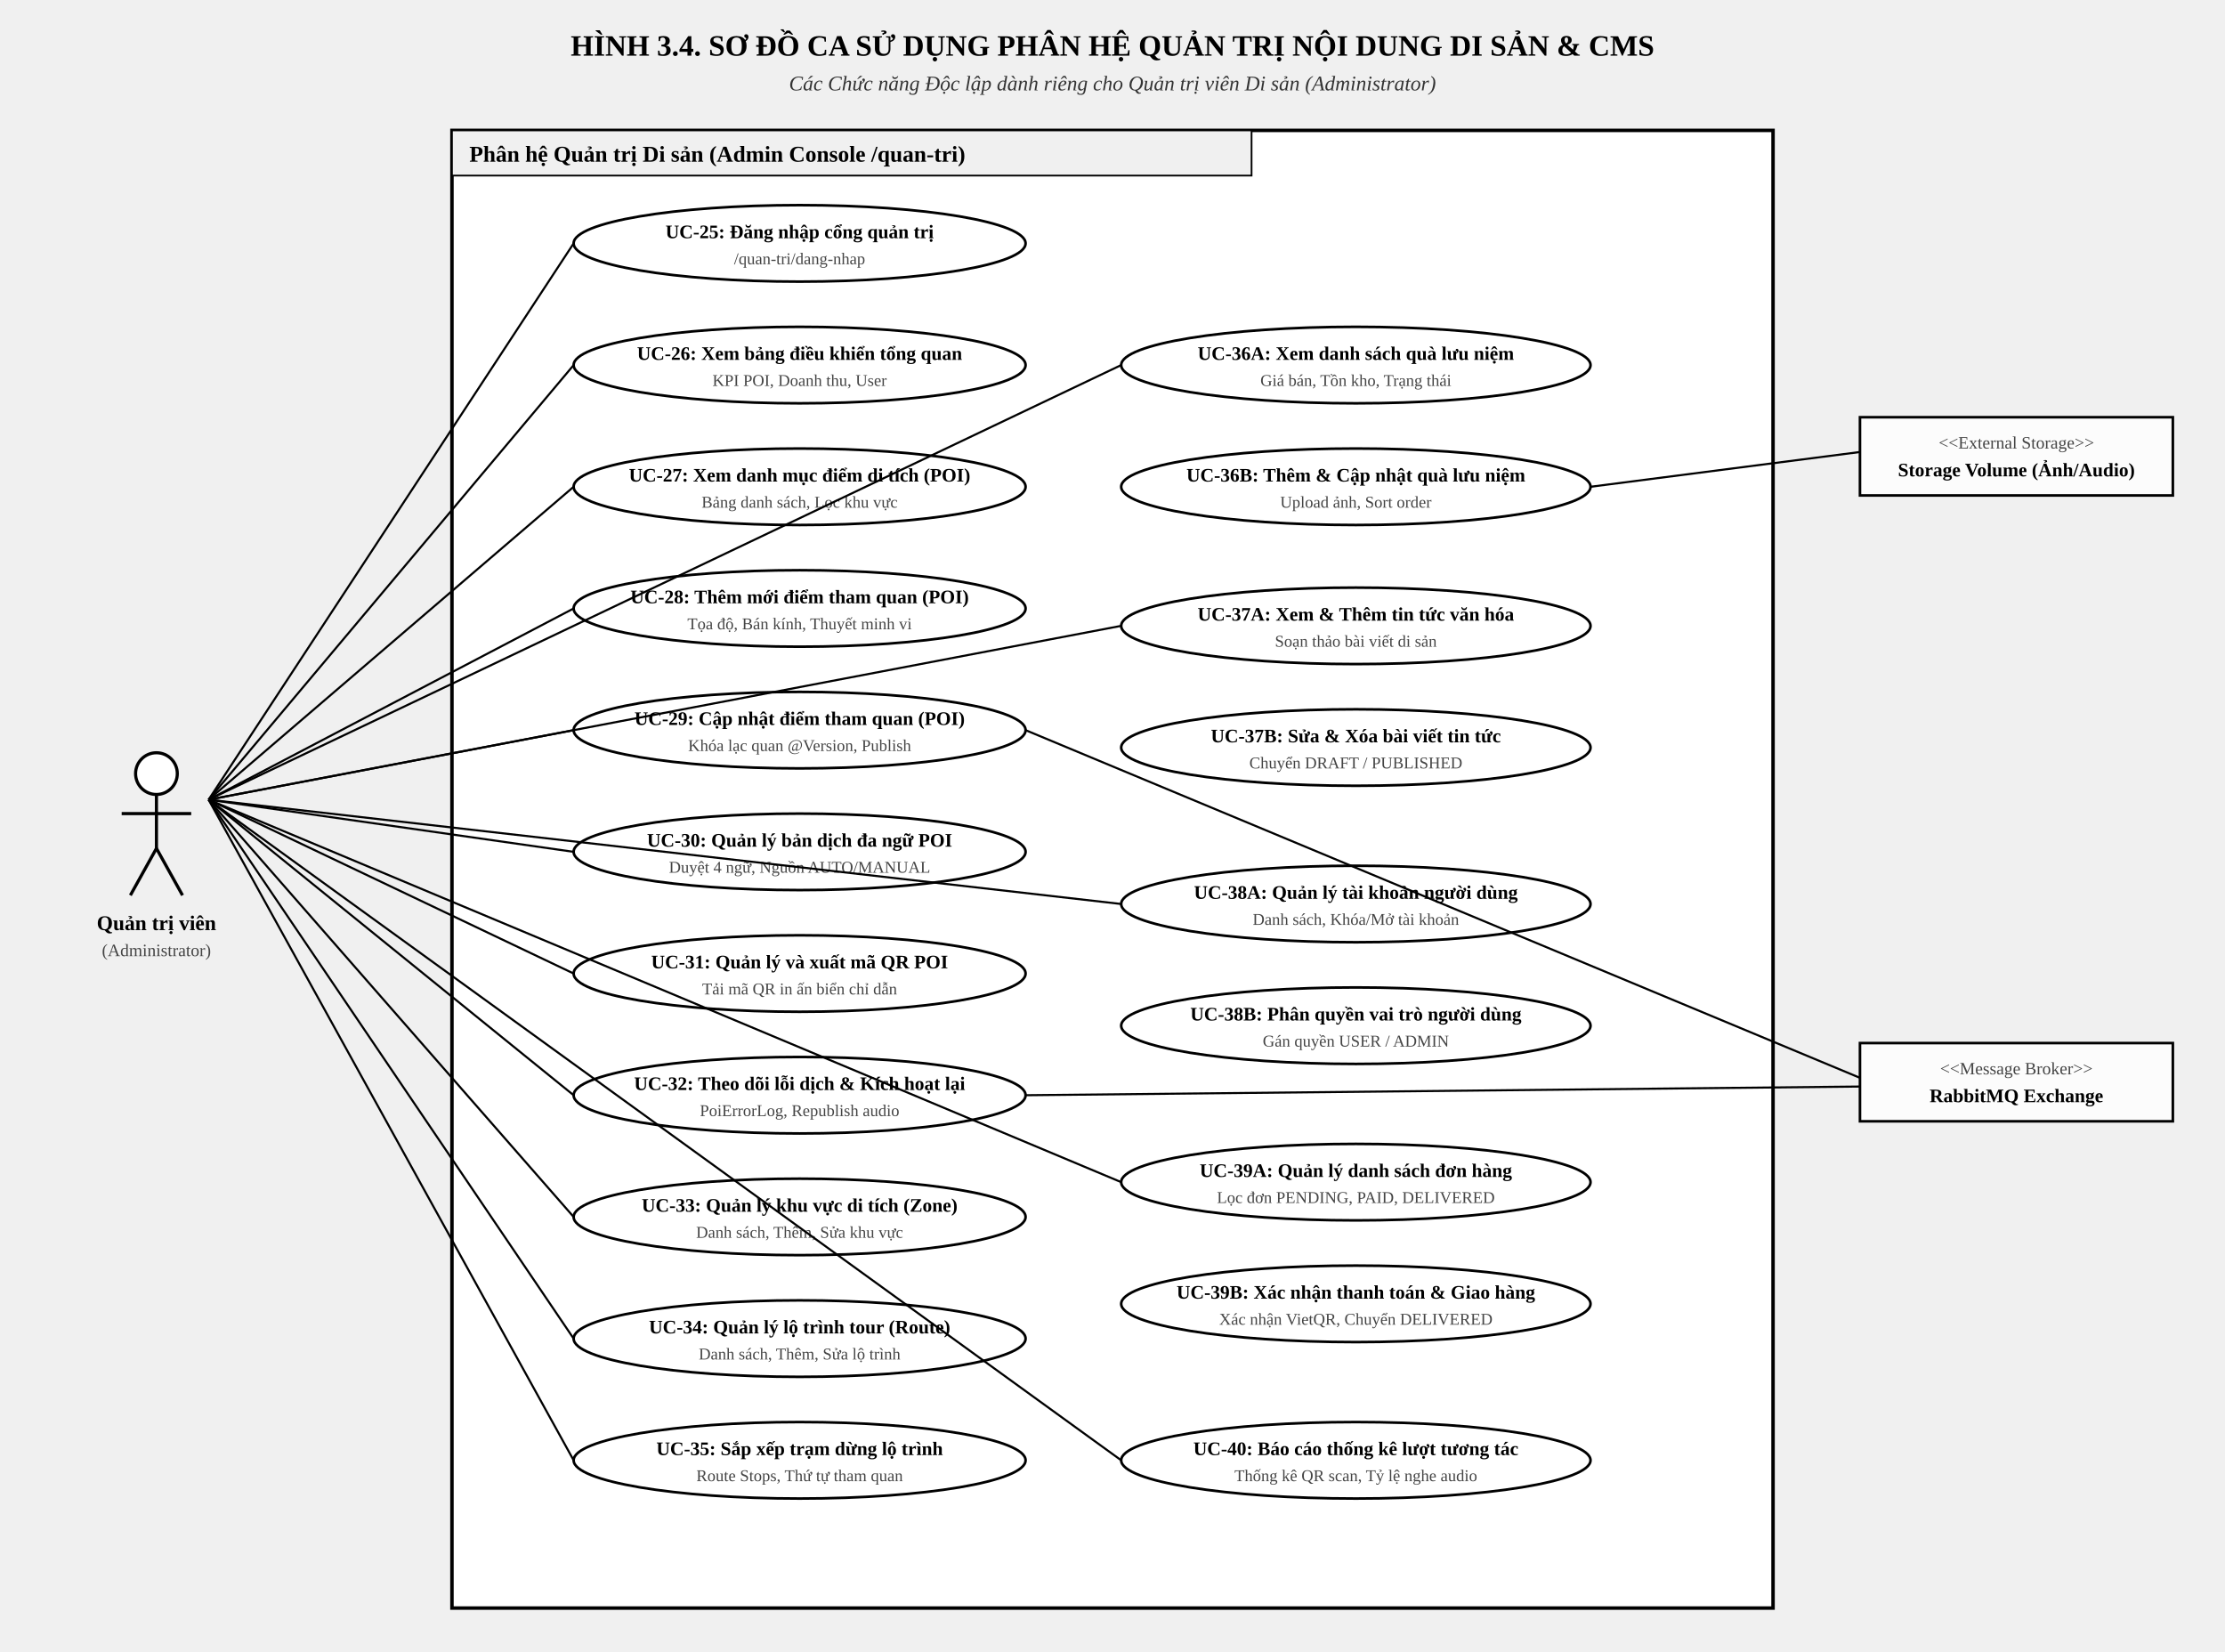
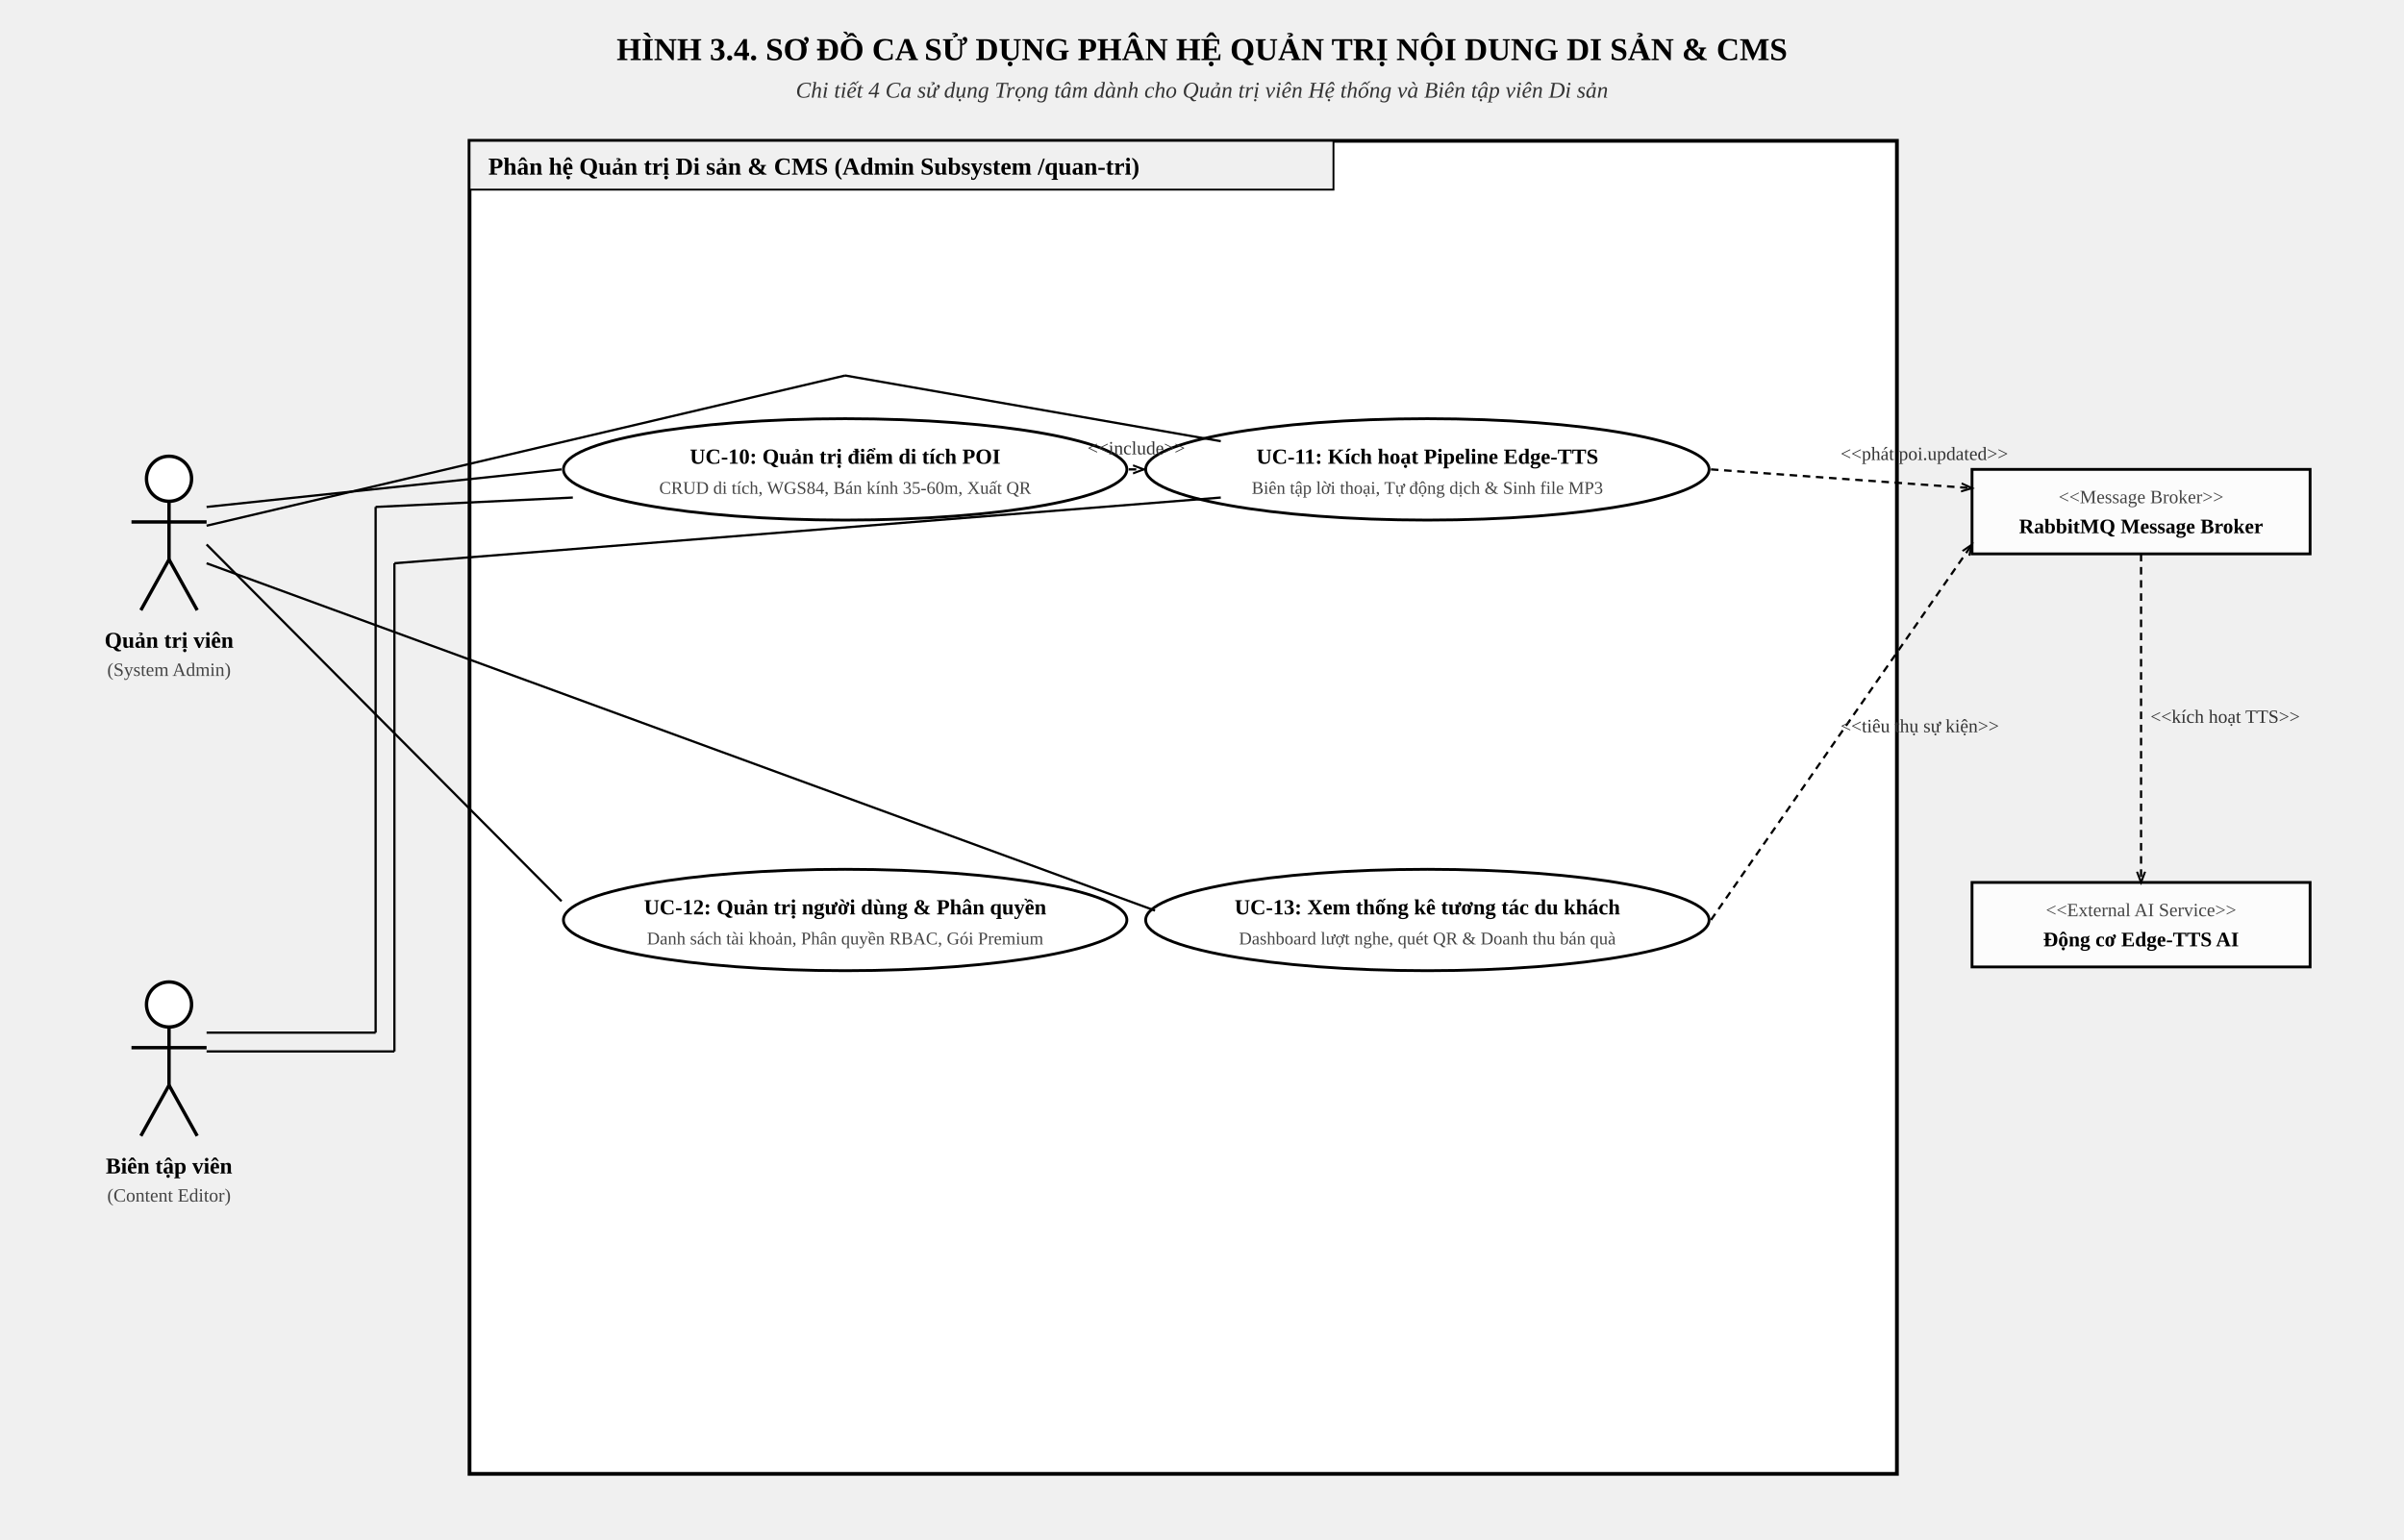
- <svg xmlns="http://www.w3.org/2000/svg" viewBox="0 0 1280 950" width="1280" height="950" style="background:#ffffff; font-family:'Times New Roman', Times, serif;">
+ <svg xmlns="http://www.w3.org/2000/svg" viewBox="0 0 1280 820" width="1280" height="820" style="background:#ffffff; font-family:'Times New Roman', Times, serif;">
  <defs>
    <marker id="arrow" viewBox="0 0 10 10" refX="8" refY="5" markerWidth="6" markerHeight="6" orient="auto-start-reverse">
      <path d="M 0 1.5 L 8 5 L 0 8.5 z" fill="#000000" />
    </marker>
    <marker id="openArrow" viewBox="0 0 10 10" refX="8" refY="5" markerWidth="6" markerHeight="6" orient="auto-start-reverse">
      <path d="M 0 2 L 8 5 L 0 8" fill="none" stroke="#000000" stroke-width="1.5" />
    </marker>
    <marker id="genArrow" viewBox="0 0 12 12" refX="10" refY="6" markerWidth="8" markerHeight="8" orient="auto-start-reverse">
      <polygon points="0,1 10,6 0,11" fill="#ffffff" stroke="#000000" stroke-width="1.5" />
    </marker>
  </defs>
-   <text x="640" y="32" text-anchor="middle" font-size="17" font-weight="bold">HÌNH 3.4. SƠ ĐỒ CA SỬ DỤNG PHÂN HỆ QUẢN TRỊ NỘI DUNG DI SẢN &amp; CMS</text>
-   <text x="640" y="52" text-anchor="middle" font-size="12" font-style="italic" fill="#333333">Các Chức năng Độc lập dành riêng cho Quản trị viên Di sản (Administrator)</text>
-   <rect x="260" y="75" width="760" height="850" fill="#ffffff" stroke="#000000" stroke-width="2" />
-   <rect x="260" y="75" width="460" height="26" fill="#f0f0f0" stroke="#000000" stroke-width="1" />
-   <text x="270" y="93" font-size="13" font-weight="bold">Phân hệ Quản trị Di sản (Admin Console /quan-tri)</text>
-   <g transform="translate(70, 430)">
+   <text x="640" y="32" text-anchor="middle" font-size="17" font-weight="bold" font-family="'Times New Roman', serif">HÌNH 3.4. SƠ ĐỒ CA SỬ DỤNG PHÂN HỆ QUẢN TRỊ NỘI DUNG DI SẢN &amp; CMS</text>
+   <text x="640" y="52" text-anchor="middle" font-size="12" font-style="italic" fill="#333333" font-family="'Times New Roman', serif">Chi tiết 4 Ca sử dụng Trọng tâm dành cho Quản trị viên Hệ thống và Biên tập viên Di sản</text>
+   <rect x="250" y="75" width="760" height="710" fill="#ffffff" stroke="#000000" stroke-width="2" />
+   <rect x="250" y="75" width="460" height="26" fill="#f0f0f0" stroke="#000000" stroke-width="1" />
+   <text x="260" y="93" font-size="13" font-weight="bold" font-family="'Times New Roman', serif">Phân hệ Quản trị Di sản &amp; CMS (Admin Subsystem /quan-tri)</text>
+   <g transform="translate(70, 240)">
    <circle cx="20" cy="15" r="12" fill="#ffffff" stroke="#000000" stroke-width="1.8" />
    <line x1="20" y1="27" x2="20" y2="58" stroke="#000000" stroke-width="1.8" />
    <line x1="0" y1="38" x2="40" y2="38" stroke="#000000" stroke-width="1.8" />
    <line x1="20" y1="58" x2="5" y2="85" stroke="#000000" stroke-width="1.8" />
    <line x1="20" y1="58" x2="35" y2="85" stroke="#000000" stroke-width="1.8" />
-     <text x="20" y="105" text-anchor="middle" font-size="12" font-weight="bold" fill="#000000">Quản trị viên</text>
-     <text x="20" y="120" text-anchor="middle" font-size="10" fill="#444444">(Administrator)</text>
+     <text x="20" y="105" text-anchor="middle" font-size="12" font-weight="bold" fill="#000000" font-family="'Times New Roman', serif">Quản trị viên</text>
+     <text x="20" y="120" text-anchor="middle" font-size="10" fill="#444444" font-family="'Times New Roman', serif">(System Admin)</text>
  </g>
-   <g transform="translate(1070, 240)">
+   <g transform="translate(70, 520)">
+     <circle cx="20" cy="15" r="12" fill="#ffffff" stroke="#000000" stroke-width="1.8" />
+     <line x1="20" y1="27" x2="20" y2="58" stroke="#000000" stroke-width="1.8" />
+     <line x1="0" y1="38" x2="40" y2="38" stroke="#000000" stroke-width="1.8" />
+     <line x1="20" y1="58" x2="5" y2="85" stroke="#000000" stroke-width="1.8" />
+     <line x1="20" y1="58" x2="35" y2="85" stroke="#000000" stroke-width="1.8" />
+     <text x="20" y="105" text-anchor="middle" font-size="12" font-weight="bold" fill="#000000" font-family="'Times New Roman', serif">Biên tập viên</text>
+     <text x="20" y="120" text-anchor="middle" font-size="10" fill="#444444" font-family="'Times New Roman', serif">(Content Editor)</text>
+   </g>
+   <g transform="translate(1050, 250)">
    <rect x="0" y="0" width="180" height="45" fill="#fcfcfc" stroke="#000000" stroke-width="1.5" />
-     <text x="90" y="18" text-anchor="middle" font-size="10" fill="#444444">&lt;&lt;External Storage&gt;&gt;</text>
-     <text x="90" y="34" text-anchor="middle" font-size="11" font-weight="bold" fill="#000000">Storage Volume (Ảnh/Audio)</text>
+     <text x="90" y="18" text-anchor="middle" font-size="10" fill="#444444" font-family="'Times New Roman', serif">&lt;&lt;Message Broker&gt;&gt;</text>
+     <text x="90" y="34" text-anchor="middle" font-size="11" font-weight="bold" fill="#000000" font-family="'Times New Roman', serif">RabbitMQ Message Broker</text>
  </g>
-   <g transform="translate(1070, 600)">
+   <g transform="translate(1050, 470)">
    <rect x="0" y="0" width="180" height="45" fill="#fcfcfc" stroke="#000000" stroke-width="1.5" />
-     <text x="90" y="18" text-anchor="middle" font-size="10" fill="#444444">&lt;&lt;Message Broker&gt;&gt;</text>
-     <text x="90" y="34" text-anchor="middle" font-size="11" font-weight="bold" fill="#000000">RabbitMQ Exchange</text>
+     <text x="90" y="18" text-anchor="middle" font-size="10" fill="#444444" font-family="'Times New Roman', serif">&lt;&lt;External AI Service&gt;&gt;</text>
+     <text x="90" y="34" text-anchor="middle" font-size="11" font-weight="bold" fill="#000000" font-family="'Times New Roman', serif">Động cơ Edge-TTS AI</text>
  </g>
  <g>
-     <ellipse cx="460" cy="140" rx="130" ry="22" fill="#ffffff" stroke="#000000" stroke-width="1.5" />
-     <text x="460" y="137" text-anchor="middle" font-size="11" font-weight="bold" fill="#000000">UC-25: Đăng nhập cổng quản trị</text>
-     <text x="460" y="152" text-anchor="middle" font-size="9.5" fill="#444444">/quan-tri/dang-nhap</text>
+     <ellipse cx="450" cy="250" rx="150" ry="27" fill="#ffffff" stroke="#000000" stroke-width="1.5" />
+     <text x="450" y="247" text-anchor="middle" font-size="11.5" font-weight="bold" fill="#000000" font-family="'Times New Roman', serif">UC-10: Quản trị điểm di tích POI</text>
+     <text x="450" y="263" text-anchor="middle" font-size="9.5" fill="#444444" font-family="'Times New Roman', serif">CRUD di tích, WGS84, Bán kính 35-60m, Xuất QR</text>
  </g>
  <g>
-     <ellipse cx="460" cy="210" rx="130" ry="22" fill="#ffffff" stroke="#000000" stroke-width="1.5" />
-     <text x="460" y="207" text-anchor="middle" font-size="11" font-weight="bold" fill="#000000">UC-26: Xem bảng điều khiển tổng quan</text>
-     <text x="460" y="222" text-anchor="middle" font-size="9.5" fill="#444444">KPI POI, Doanh thu, User</text>
+     <ellipse cx="760" cy="250" rx="150" ry="27" fill="#ffffff" stroke="#000000" stroke-width="1.5" />
+     <text x="760" y="247" text-anchor="middle" font-size="11.5" font-weight="bold" fill="#000000" font-family="'Times New Roman', serif">UC-11: Kích hoạt Pipeline Edge-TTS</text>
+     <text x="760" y="263" text-anchor="middle" font-size="9.5" fill="#444444" font-family="'Times New Roman', serif">Biên tập lời thoại, Tự động dịch &amp; Sinh file MP3</text>
  </g>
  <g>
-     <ellipse cx="460" cy="280" rx="130" ry="22" fill="#ffffff" stroke="#000000" stroke-width="1.5" />
-     <text x="460" y="277" text-anchor="middle" font-size="11" font-weight="bold" fill="#000000">UC-27: Xem danh mục điểm di tích (POI)</text>
-     <text x="460" y="292" text-anchor="middle" font-size="9.5" fill="#444444">Bảng danh sách, Lọc khu vực</text>
+     <ellipse cx="450" cy="490" rx="150" ry="27" fill="#ffffff" stroke="#000000" stroke-width="1.5" />
+     <text x="450" y="487" text-anchor="middle" font-size="11.5" font-weight="bold" fill="#000000" font-family="'Times New Roman', serif">UC-12: Quản trị người dùng &amp; Phân quyền</text>
+     <text x="450" y="503" text-anchor="middle" font-size="9.5" fill="#444444" font-family="'Times New Roman', serif">Danh sách tài khoản, Phân quyền RBAC, Gói Premium</text>
  </g>
  <g>
-     <ellipse cx="460" cy="350" rx="130" ry="22" fill="#ffffff" stroke="#000000" stroke-width="1.5" />
-     <text x="460" y="347" text-anchor="middle" font-size="11" font-weight="bold" fill="#000000">UC-28: Thêm mới điểm tham quan (POI)</text>
-     <text x="460" y="362" text-anchor="middle" font-size="9.5" fill="#444444">Tọa độ, Bán kính, Thuyết minh vi</text>
+     <ellipse cx="760" cy="490" rx="150" ry="27" fill="#ffffff" stroke="#000000" stroke-width="1.5" />
+     <text x="760" y="487" text-anchor="middle" font-size="11.5" font-weight="bold" fill="#000000" font-family="'Times New Roman', serif">UC-13: Xem thống kê tương tác du khách</text>
+     <text x="760" y="503" text-anchor="middle" font-size="9.5" fill="#444444" font-family="'Times New Roman', serif">Dashboard lượt nghe, quét QR &amp; Doanh thu bán quà</text>
  </g>
-   <g>
-     <ellipse cx="460" cy="420" rx="130" ry="22" fill="#ffffff" stroke="#000000" stroke-width="1.5" />
-     <text x="460" y="417" text-anchor="middle" font-size="11" font-weight="bold" fill="#000000">UC-29: Cập nhật điểm tham quan (POI)</text>
-     <text x="460" y="432" text-anchor="middle" font-size="9.5" fill="#444444">Khóa lạc quan @Version, Publish</text>
-   </g>
-   <g>
-     <ellipse cx="460" cy="490" rx="130" ry="22" fill="#ffffff" stroke="#000000" stroke-width="1.5" />
-     <text x="460" y="487" text-anchor="middle" font-size="11" font-weight="bold" fill="#000000">UC-30: Quản lý bản dịch đa ngữ POI</text>
-     <text x="460" y="502" text-anchor="middle" font-size="9.5" fill="#444444">Duyệt 4 ngữ, Nguồn AUTO/MANUAL</text>
-   </g>
-   <g>
-     <ellipse cx="460" cy="560" rx="130" ry="22" fill="#ffffff" stroke="#000000" stroke-width="1.5" />
-     <text x="460" y="557" text-anchor="middle" font-size="11" font-weight="bold" fill="#000000">UC-31: Quản lý và xuất mã QR POI</text>
-     <text x="460" y="572" text-anchor="middle" font-size="9.5" fill="#444444">Tải mã QR in ấn biển chỉ dẫn</text>
-   </g>
-   <g>
-     <ellipse cx="460" cy="630" rx="130" ry="22" fill="#ffffff" stroke="#000000" stroke-width="1.5" />
-     <text x="460" y="627" text-anchor="middle" font-size="11" font-weight="bold" fill="#000000">UC-32: Theo dõi lỗi dịch &amp; Kích hoạt lại</text>
-     <text x="460" y="642" text-anchor="middle" font-size="9.5" fill="#444444">PoiErrorLog, Republish audio</text>
-   </g>
-   <g>
-     <ellipse cx="460" cy="700" rx="130" ry="22" fill="#ffffff" stroke="#000000" stroke-width="1.5" />
-     <text x="460" y="697" text-anchor="middle" font-size="11" font-weight="bold" fill="#000000">UC-33: Quản lý khu vực di tích (Zone)</text>
-     <text x="460" y="712" text-anchor="middle" font-size="9.5" fill="#444444">Danh sách, Thêm, Sửa khu vực</text>
-   </g>
-   <g>
-     <ellipse cx="460" cy="770" rx="130" ry="22" fill="#ffffff" stroke="#000000" stroke-width="1.5" />
-     <text x="460" y="767" text-anchor="middle" font-size="11" font-weight="bold" fill="#000000">UC-34: Quản lý lộ trình tour (Route)</text>
-     <text x="460" y="782" text-anchor="middle" font-size="9.5" fill="#444444">Danh sách, Thêm, Sửa lộ trình</text>
-   </g>
-   <g>
-     <ellipse cx="460" cy="840" rx="130" ry="22" fill="#ffffff" stroke="#000000" stroke-width="1.5" />
-     <text x="460" y="837" text-anchor="middle" font-size="11" font-weight="bold" fill="#000000">UC-35: Sắp xếp trạm dừng lộ trình</text>
-     <text x="460" y="852" text-anchor="middle" font-size="9.5" fill="#444444">Route Stops, Thứ tự tham quan</text>
-   </g>
-   <g>
-     <ellipse cx="780" cy="210" rx="135" ry="22" fill="#ffffff" stroke="#000000" stroke-width="1.5" />
-     <text x="780" y="207" text-anchor="middle" font-size="11" font-weight="bold" fill="#000000">UC-36A: Xem danh sách quà lưu niệm</text>
-     <text x="780" y="222" text-anchor="middle" font-size="9.5" fill="#444444">Giá bán, Tồn kho, Trạng thái</text>
-   </g>
-   <g>
-     <ellipse cx="780" cy="280" rx="135" ry="22" fill="#ffffff" stroke="#000000" stroke-width="1.5" />
-     <text x="780" y="277" text-anchor="middle" font-size="11" font-weight="bold" fill="#000000">UC-36B: Thêm &amp; Cập nhật quà lưu niệm</text>
-     <text x="780" y="292" text-anchor="middle" font-size="9.5" fill="#444444">Upload ảnh, Sort order</text>
-   </g>
-   <g>
-     <ellipse cx="780" cy="360" rx="135" ry="22" fill="#ffffff" stroke="#000000" stroke-width="1.5" />
-     <text x="780" y="357" text-anchor="middle" font-size="11" font-weight="bold" fill="#000000">UC-37A: Xem &amp; Thêm tin tức văn hóa</text>
-     <text x="780" y="372" text-anchor="middle" font-size="9.5" fill="#444444">Soạn thảo bài viết di sản</text>
-   </g>
-   <g>
-     <ellipse cx="780" cy="430" rx="135" ry="22" fill="#ffffff" stroke="#000000" stroke-width="1.5" />
-     <text x="780" y="427" text-anchor="middle" font-size="11" font-weight="bold" fill="#000000">UC-37B: Sửa &amp; Xóa bài viết tin tức</text>
-     <text x="780" y="442" text-anchor="middle" font-size="9.5" fill="#444444">Chuyển DRAFT / PUBLISHED</text>
-   </g>
-   <g>
-     <ellipse cx="780" cy="520" rx="135" ry="22" fill="#ffffff" stroke="#000000" stroke-width="1.5" />
-     <text x="780" y="517" text-anchor="middle" font-size="11" font-weight="bold" fill="#000000">UC-38A: Quản lý tài khoản người dùng</text>
-     <text x="780" y="532" text-anchor="middle" font-size="9.5" fill="#444444">Danh sách, Khóa/Mở tài khoản</text>
-   </g>
-   <g>
-     <ellipse cx="780" cy="590" rx="135" ry="22" fill="#ffffff" stroke="#000000" stroke-width="1.5" />
-     <text x="780" y="587" text-anchor="middle" font-size="11" font-weight="bold" fill="#000000">UC-38B: Phân quyền vai trò người dùng</text>
-     <text x="780" y="602" text-anchor="middle" font-size="9.5" fill="#444444">Gán quyền USER / ADMIN</text>
-   </g>
-   <g>
-     <ellipse cx="780" cy="680" rx="135" ry="22" fill="#ffffff" stroke="#000000" stroke-width="1.5" />
-     <text x="780" y="677" text-anchor="middle" font-size="11" font-weight="bold" fill="#000000">UC-39A: Quản lý danh sách đơn hàng</text>
-     <text x="780" y="692" text-anchor="middle" font-size="9.5" fill="#444444">Lọc đơn PENDING, PAID, DELIVERED</text>
-   </g>
-   <g>
-     <ellipse cx="780" cy="750" rx="135" ry="22" fill="#ffffff" stroke="#000000" stroke-width="1.5" />
-     <text x="780" y="747" text-anchor="middle" font-size="11" font-weight="bold" fill="#000000">UC-39B: Xác nhận thanh toán &amp; Giao hàng</text>
-     <text x="780" y="762" text-anchor="middle" font-size="9.5" fill="#444444">Xác nhận VietQR, Chuyển DELIVERED</text>
-   </g>
-   <g>
-     <ellipse cx="780" cy="840" rx="135" ry="22" fill="#ffffff" stroke="#000000" stroke-width="1.5" />
-     <text x="780" y="837" text-anchor="middle" font-size="11" font-weight="bold" fill="#000000">UC-40: Báo cáo thống kê lượt tương tác</text>
-     <text x="780" y="852" text-anchor="middle" font-size="9.5" fill="#444444">Thống kê QR scan, Tỷ lệ nghe audio</text>
-   </g>
-   <line x1="120" y1="460" x2="330" y2="140" stroke="#000000" stroke-width="1.2" />
-   <line x1="120" y1="460" x2="330" y2="210" stroke="#000000" stroke-width="1.2" />
-   <line x1="120" y1="460" x2="330" y2="280" stroke="#000000" stroke-width="1.2" />
-   <line x1="120" y1="460" x2="330" y2="350" stroke="#000000" stroke-width="1.2" />
-   <line x1="120" y1="460" x2="330" y2="420" stroke="#000000" stroke-width="1.2" />
-   <line x1="120" y1="460" x2="330" y2="490" stroke="#000000" stroke-width="1.2" />
-   <line x1="120" y1="460" x2="330" y2="560" stroke="#000000" stroke-width="1.2" />
-   <line x1="120" y1="460" x2="330" y2="630" stroke="#000000" stroke-width="1.2" />
-   <line x1="120" y1="460" x2="330" y2="700" stroke="#000000" stroke-width="1.2" />
-   <line x1="120" y1="460" x2="330" y2="770" stroke="#000000" stroke-width="1.2" />
-   <line x1="120" y1="460" x2="330" y2="840" stroke="#000000" stroke-width="1.2" />
-   <line x1="120" y1="460" x2="645" y2="210" stroke="#000000" stroke-width="1.2" />
-   <line x1="120" y1="460" x2="645" y2="360" stroke="#000000" stroke-width="1.2" />
-   <line x1="120" y1="460" x2="645" y2="520" stroke="#000000" stroke-width="1.2" />
-   <line x1="120" y1="460" x2="645" y2="680" stroke="#000000" stroke-width="1.2" />
-   <line x1="120" y1="460" x2="645" y2="840" stroke="#000000" stroke-width="1.2" />
-   <line x1="915" y1="280" x2="1070" y2="260" stroke="#000000" stroke-width="1.2" />
-   <line x1="590" y1="420" x2="1070" y2="620" stroke="#000000" stroke-width="1.2" />
-   <line x1="590" y1="630" x2="1070" y2="625" stroke="#000000" stroke-width="1.2" />
+   <line x1="601" y1="250" x2="609" y2="250" stroke="#000000" stroke-width="1.2" stroke-dasharray="4 3" marker-end="url(#openArrow)" />
+   <text x="605" y="242" text-anchor="middle" font-size="10" fill="#333333" font-family="'Times New Roman', serif">&lt;&lt;include&gt;&gt;</text>
+   <line x1="110" y1="270" x2="299" y2="250" stroke="#000000" stroke-width="1.2" />
+   <line x1="110" y1="280" x2="450" y2="200" stroke="#000000" stroke-width="1.2" />
+   <line x1="450" y1="200" x2="650" y2="235" stroke="#000000" stroke-width="1.2" />
+   <line x1="110" y1="290" x2="299" y2="480" stroke="#000000" stroke-width="1.2" />
+   <line x1="110" y1="300" x2="615" y2="485" stroke="#000000" stroke-width="1.2" />
+   <line x1="110" y1="550" x2="200" y2="550" stroke="#000000" stroke-width="1.2" />
+   <line x1="200" y1="550" x2="200" y2="270" stroke="#000000" stroke-width="1.2" />
+   <line x1="200" y1="270" x2="305" y2="265" stroke="#000000" stroke-width="1.2" />
+   <line x1="110" y1="560" x2="210" y2="560" stroke="#000000" stroke-width="1.2" />
+   <line x1="210" y1="560" x2="210" y2="300" stroke="#000000" stroke-width="1.2" />
+   <line x1="210" y1="300" x2="650" y2="265" stroke="#000000" stroke-width="1.2" />
+   <line x1="911" y1="250" x2="1050" y2="260" stroke="#000000" stroke-width="1.2" stroke-dasharray="4 3" marker-end="url(#openArrow)" />
+   <text x="980" y="245" font-size="10" fill="#333333" font-family="'Times New Roman', serif">&lt;&lt;phát poi.updated&gt;&gt;</text>
+   <line x1="1140" y1="295" x2="1140" y2="470" stroke="#000000" stroke-width="1.2" stroke-dasharray="4 3" marker-end="url(#openArrow)" />
+   <text x="1145" y="385" font-size="10" fill="#333333" font-family="'Times New Roman', serif">&lt;&lt;kích hoạt TTS&gt;&gt;</text>
+   <line x1="911" y1="490" x2="1050" y2="290" stroke="#000000" stroke-width="1.2" stroke-dasharray="4 3" marker-end="url(#openArrow)" />
+   <text x="980" y="390" font-size="10" fill="#333333" font-family="'Times New Roman', serif">&lt;&lt;tiêu thụ sự kiện&gt;&gt;</text>
</svg>
